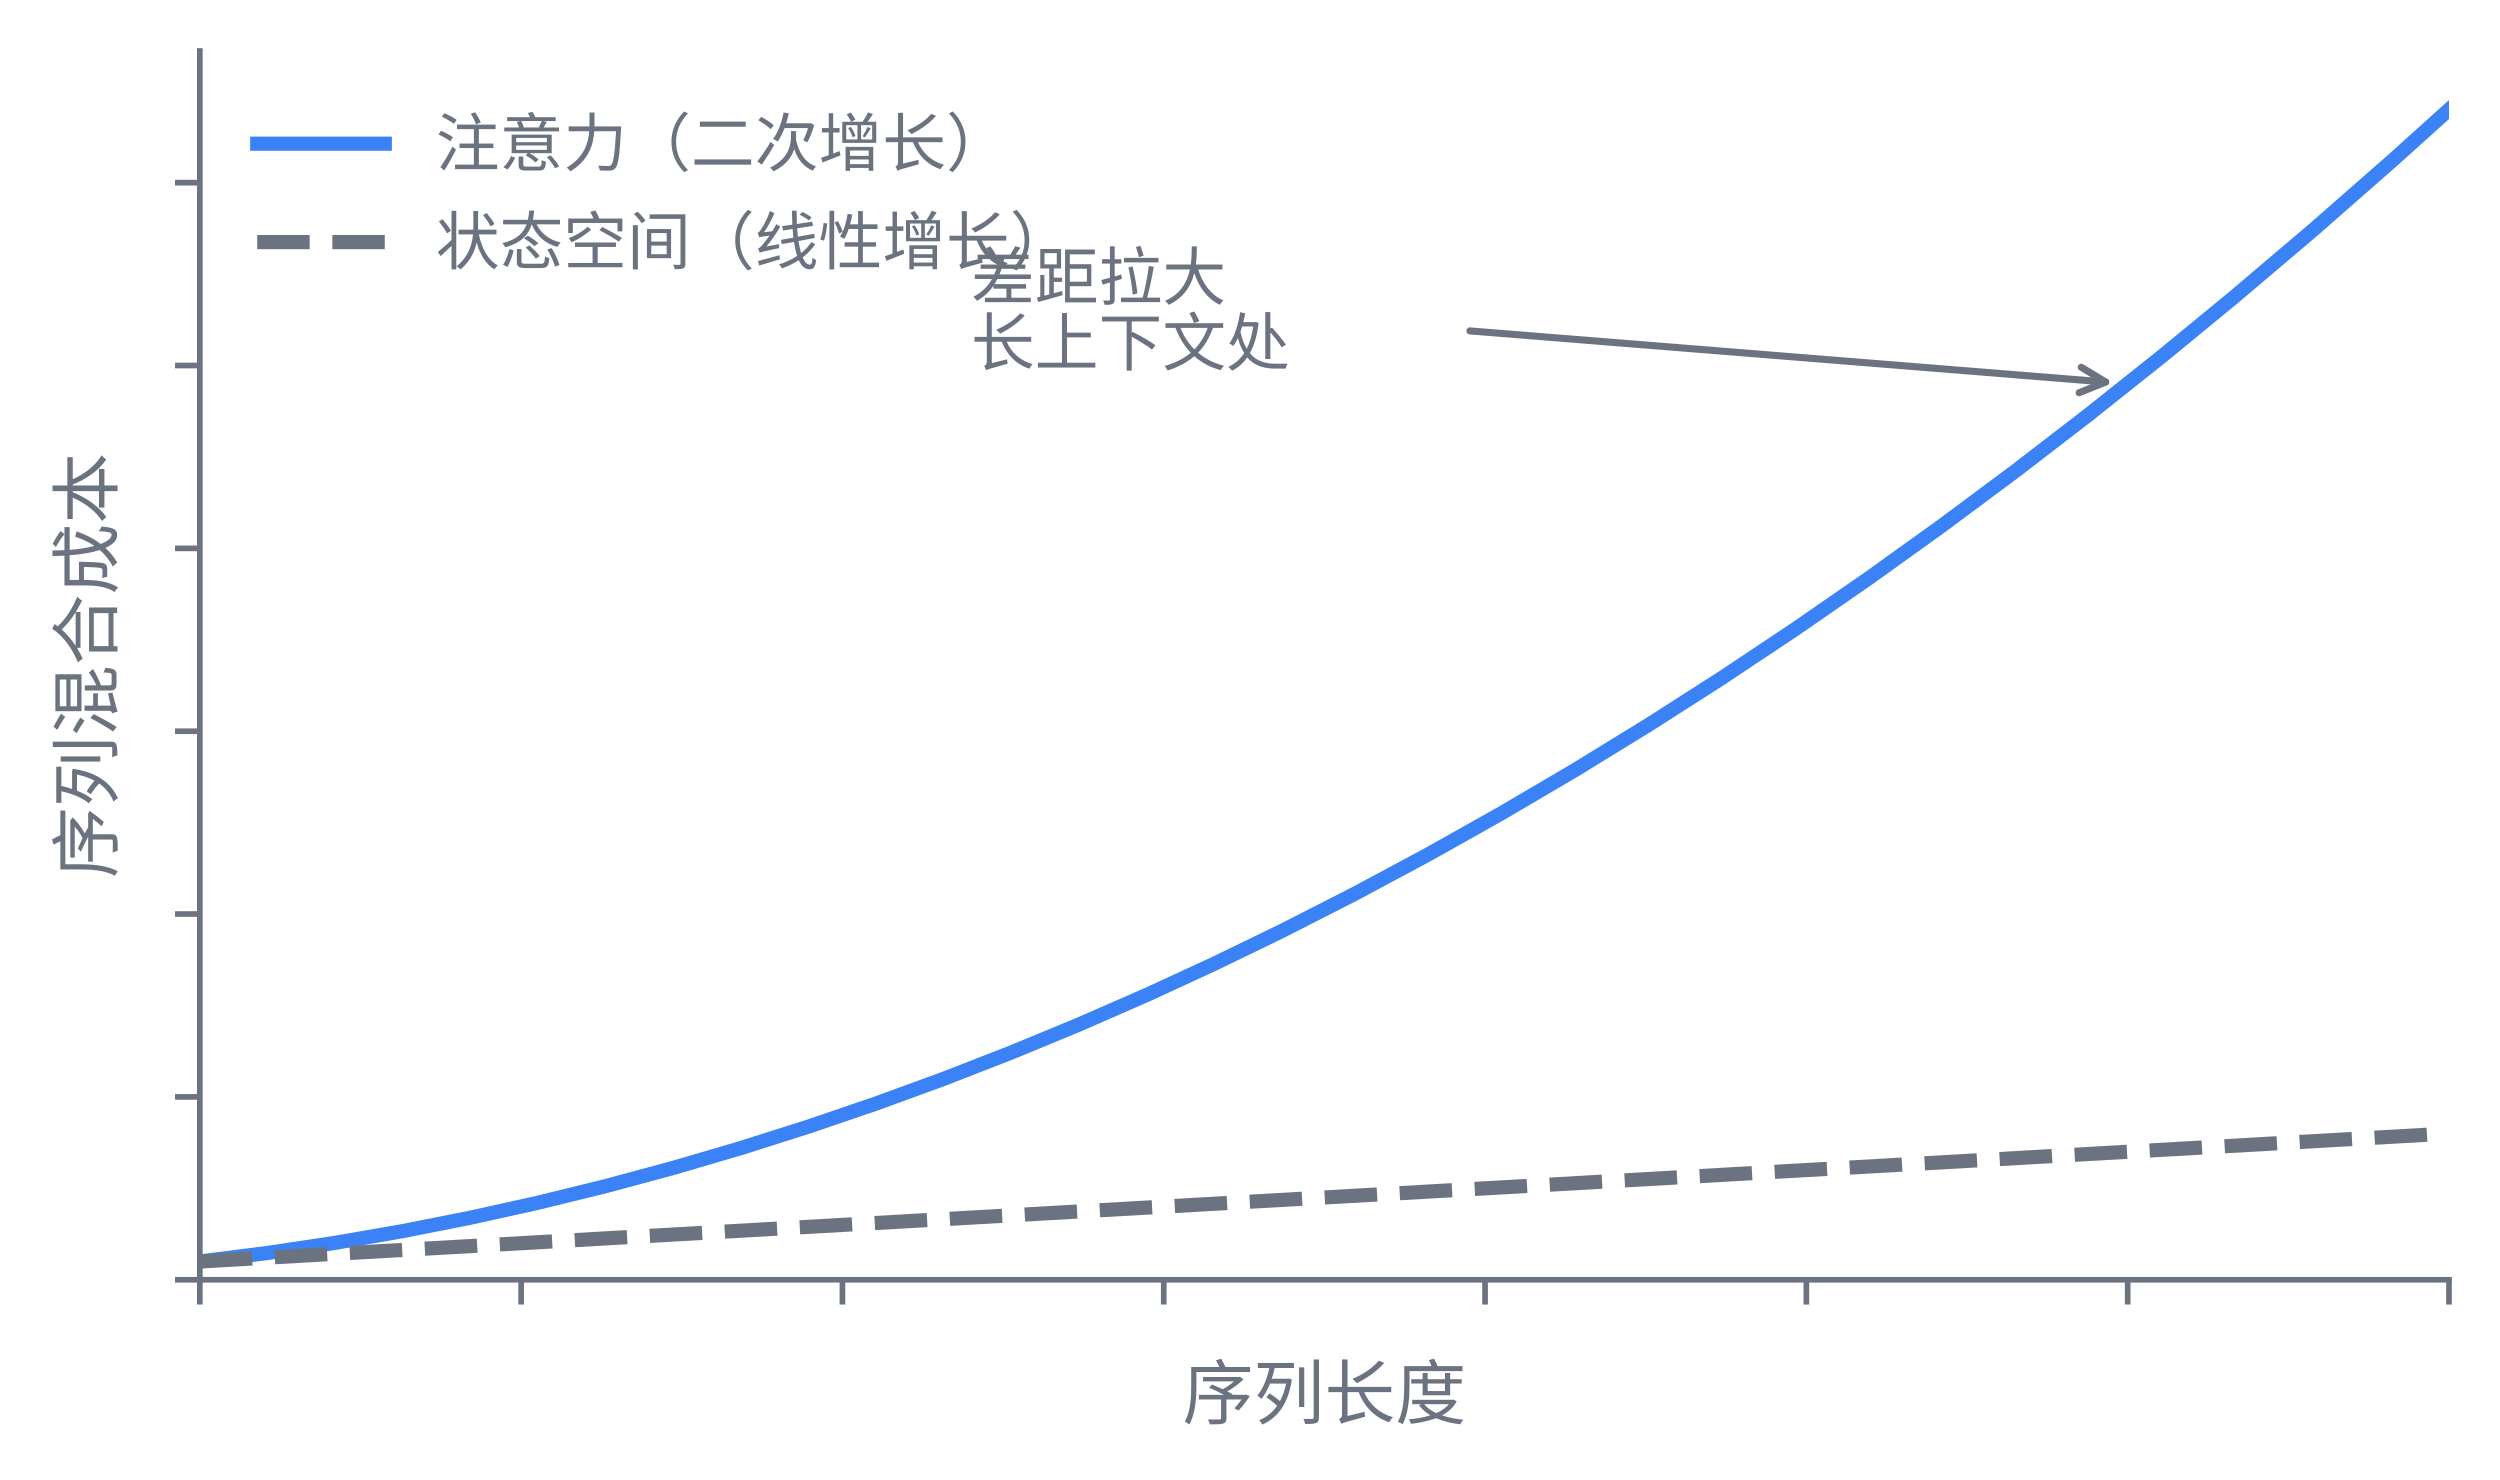
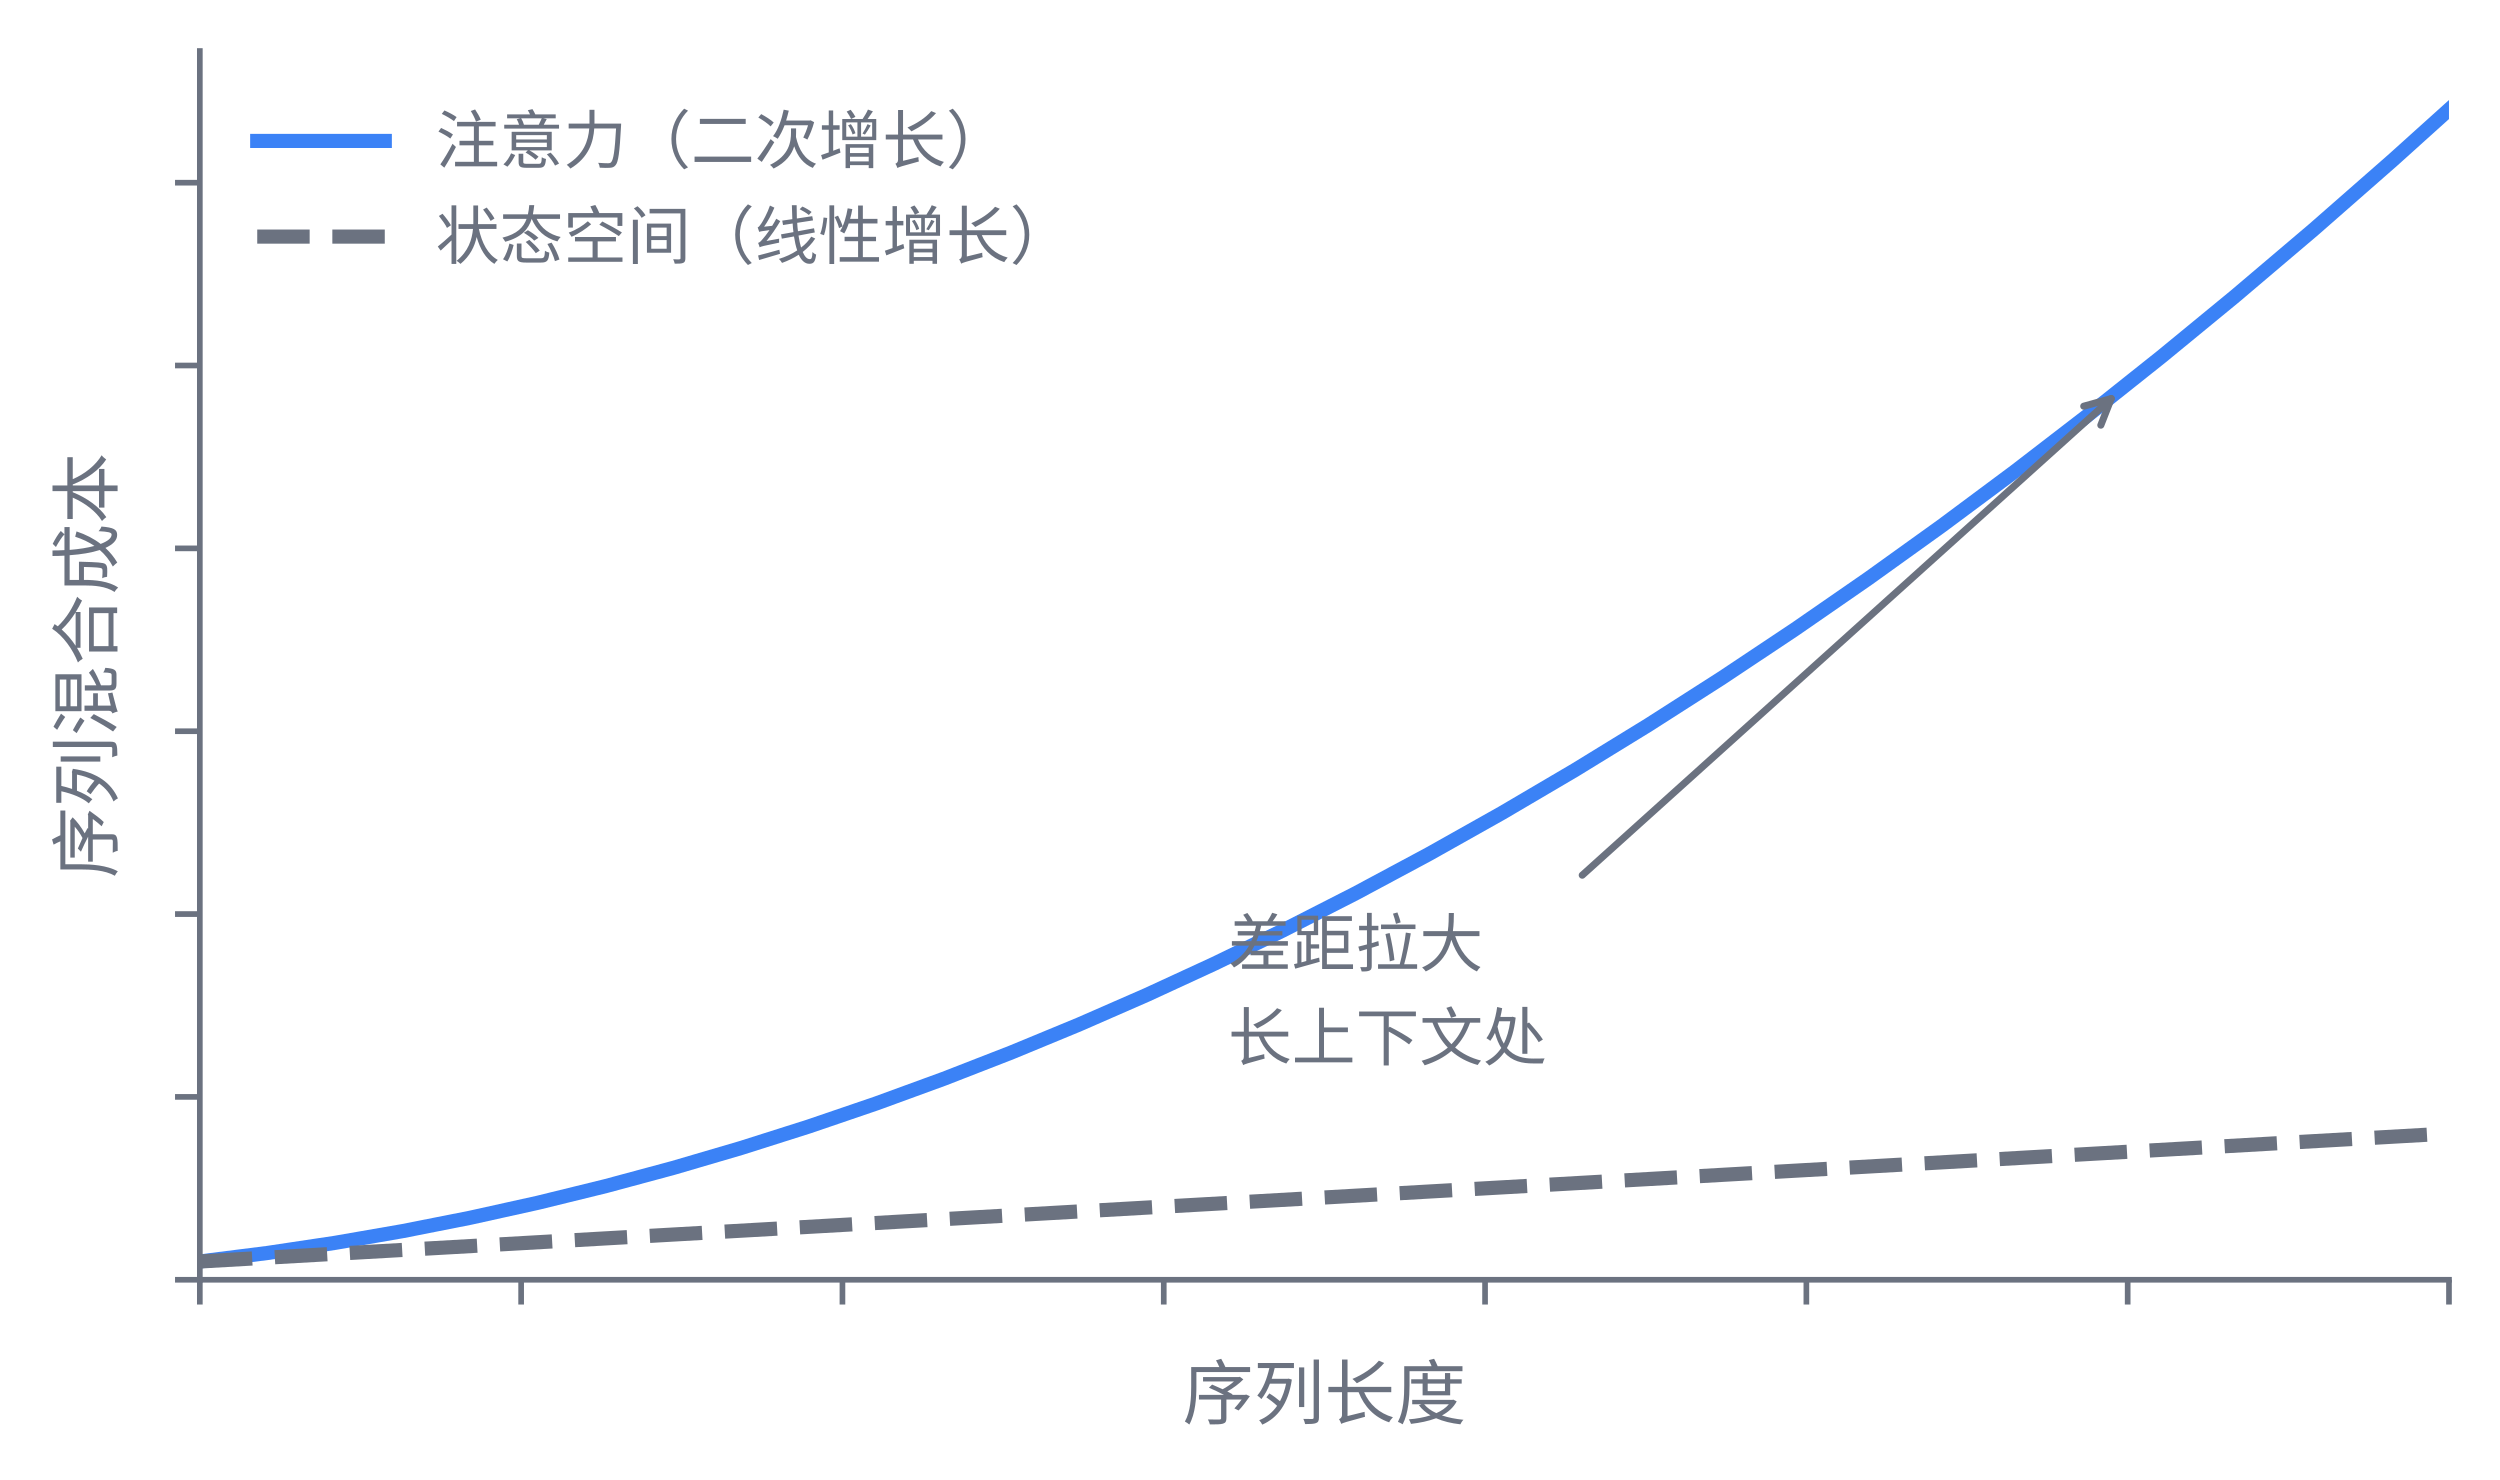
- <svg xmlns="http://www.w3.org/2000/svg" xmlns:xlink="http://www.w3.org/1999/xlink" width="352.799pt" height="208.799pt" viewBox="0 0 352.799 208.799" version="1.1">
+ <svg xmlns="http://www.w3.org/2000/svg" xmlns:xlink="http://www.w3.org/1999/xlink" width="352.8pt" height="208.8pt" viewBox="0 0 352.8 208.8" version="1.1">
  <defs>
    <style type="text/css">*{stroke-linejoin: round; stroke-linecap: butt}</style>
  </defs>
  <g id="figure_1">
    <g id="patch_1">
-       <path d="M 0 208.799  L 352.799 208.799  L 352.799 0  L 0 0  L 0 208.799  z " style="fill: none" />
+       <path d="M 0 208.8 L 352.8 208.8 L 352.8 0 L 0 0 L 0 208.8 z " style="fill: none" />
    </g>
    <g id="axes_1">
      <g id="patch_2">
-         <path d="M 28.2 180.599  L 345.599 180.599  L 345.599 7.2  L 28.2 7.2  L 28.2 180.599  z " style="fill: none" />
+         <path d="M 28.2 180.6 L 345.6 180.6 L 345.6 7.2 L 28.2 7.2 L 28.2 180.6 z " style="fill: none" />
      </g>
      <g id="matplotlib.axis_1">
        <g id="xtick_1">
          <g id="line2d_1">
            <defs>
-               <path id="m2e6cee957f" d="M 0 0  L 0 3.5  " style="stroke: #6b7280; stroke-width: 0.8" />
+               <path id="mc4e0b595b4" d="M 0 0 L 0 3.5 " style="stroke: #6b7280; stroke-width: 0.8" />
            </defs>
            <g>
-               <use xlink:href="#m2e6cee957f" x="28.2" y="180.599" style="fill: #6b7280; stroke: #6b7280; stroke-width: 0.8" />
+               <use xlink:href="#mc4e0b595b4" x="28.2" y="180.6" style="fill: #6b7280; stroke: #6b7280; stroke-width: 0.8" />
            </g>
          </g>
        </g>
        <g id="xtick_2">
          <g id="line2d_2">
            <g>
-               <use xlink:href="#m2e6cee957f" x="73.543" y="180.599" style="fill: #6b7280; stroke: #6b7280; stroke-width: 0.8" />
+               <use xlink:href="#mc4e0b595b4" x="73.543" y="180.6" style="fill: #6b7280; stroke: #6b7280; stroke-width: 0.8" />
            </g>
          </g>
        </g>
        <g id="xtick_3">
          <g id="line2d_3">
            <g>
-               <use xlink:href="#m2e6cee957f" x="118.885" y="180.599" style="fill: #6b7280; stroke: #6b7280; stroke-width: 0.8" />
+               <use xlink:href="#mc4e0b595b4" x="118.886" y="180.6" style="fill: #6b7280; stroke: #6b7280; stroke-width: 0.8" />
            </g>
          </g>
        </g>
        <g id="xtick_4">
          <g id="line2d_4">
            <g>
-               <use xlink:href="#m2e6cee957f" x="164.228" y="180.599" style="fill: #6b7280; stroke: #6b7280; stroke-width: 0.8" />
+               <use xlink:href="#mc4e0b595b4" x="164.229" y="180.6" style="fill: #6b7280; stroke: #6b7280; stroke-width: 0.8" />
            </g>
          </g>
        </g>
        <g id="xtick_5">
          <g id="line2d_5">
            <g>
-               <use xlink:href="#m2e6cee957f" x="209.571" y="180.599" style="fill: #6b7280; stroke: #6b7280; stroke-width: 0.8" />
+               <use xlink:href="#mc4e0b595b4" x="209.571" y="180.6" style="fill: #6b7280; stroke: #6b7280; stroke-width: 0.8" />
            </g>
          </g>
        </g>
        <g id="xtick_6">
          <g id="line2d_6">
            <g>
-               <use xlink:href="#m2e6cee957f" x="254.914" y="180.599" style="fill: #6b7280; stroke: #6b7280; stroke-width: 0.8" />
+               <use xlink:href="#mc4e0b595b4" x="254.914" y="180.6" style="fill: #6b7280; stroke: #6b7280; stroke-width: 0.8" />
            </g>
          </g>
        </g>
        <g id="xtick_7">
          <g id="line2d_7">
            <g>
-               <use xlink:href="#m2e6cee957f" x="300.256" y="180.599" style="fill: #6b7280; stroke: #6b7280; stroke-width: 0.8" />
+               <use xlink:href="#mc4e0b595b4" x="300.257" y="180.6" style="fill: #6b7280; stroke: #6b7280; stroke-width: 0.8" />
            </g>
          </g>
        </g>
        <g id="xtick_8">
          <g id="line2d_8">
            <g>
-               <use xlink:href="#m2e6cee957f" x="345.599" y="180.599" style="fill: #6b7280; stroke: #6b7280; stroke-width: 0.8" />
+               <use xlink:href="#mc4e0b595b4" x="345.6" y="180.6" style="fill: #6b7280; stroke: #6b7280; stroke-width: 0.8" />
            </g>
          </g>
        </g>
        <g id="text_1">
-           <text style="font-size: 10px; font-family: 'PingFang SC', 'Heiti SC', 'STHeiti', 'Noto Sans CJK SC', 'Microsoft YaHei', 'SimHei', 'Arial Unicode MS', 'DejaVu Sans', sans-serif; text-anchor: middle; fill: #6b7280" x="186.9" y="200.199" transform="rotate(-0 186.8996 200.1992)">序列长度</text>
+           <text style="font-size: 10px; font-family: 'PingFang SC', 'Heiti SC', 'STHeiti', 'Noto Sans CJK SC', 'Microsoft YaHei', 'SimHei', 'Arial Unicode MS', 'DejaVu Sans', sans-serif; text-anchor: middle; fill: #6b7280" x="186.9" y="200.2" transform="rotate(-0 186.9 200.2)">序列长度</text>
        </g>
      </g>
      <g id="matplotlib.axis_2">
        <g id="ytick_1">
          <g id="line2d_9">
            <defs>
-               <path id="mede9b3c505" d="M 0 0  L -3.5 0  " style="stroke: #6b7280; stroke-width: 0.8" />
+               <path id="m2105589099" d="M 0 0 L -3.5 0 " style="stroke: #6b7280; stroke-width: 0.8" />
            </defs>
            <g>
-               <use xlink:href="#mede9b3c505" x="28.2" y="180.599" style="fill: #6b7280; stroke: #6b7280; stroke-width: 0.8" />
+               <use xlink:href="#m2105589099" x="28.2" y="180.6" style="fill: #6b7280; stroke: #6b7280; stroke-width: 0.8" />
            </g>
          </g>
        </g>
        <g id="ytick_2">
          <g id="line2d_10">
            <g>
-               <use xlink:href="#mede9b3c505" x="28.2" y="154.796" style="fill: #6b7280; stroke: #6b7280; stroke-width: 0.8" />
+               <use xlink:href="#m2105589099" x="28.2" y="154.796" style="fill: #6b7280; stroke: #6b7280; stroke-width: 0.8" />
            </g>
          </g>
        </g>
        <g id="ytick_3">
          <g id="line2d_11">
            <g>
-               <use xlink:href="#mede9b3c505" x="28.2" y="128.992" style="fill: #6b7280; stroke: #6b7280; stroke-width: 0.8" />
+               <use xlink:href="#m2105589099" x="28.2" y="128.993" style="fill: #6b7280; stroke: #6b7280; stroke-width: 0.8" />
            </g>
          </g>
        </g>
        <g id="ytick_4">
          <g id="line2d_12">
            <g>
-               <use xlink:href="#mede9b3c505" x="28.2" y="103.189" style="fill: #6b7280; stroke: #6b7280; stroke-width: 0.8" />
+               <use xlink:href="#m2105589099" x="28.2" y="103.189" style="fill: #6b7280; stroke: #6b7280; stroke-width: 0.8" />
            </g>
          </g>
        </g>
        <g id="ytick_5">
          <g id="line2d_13">
            <g>
-               <use xlink:href="#mede9b3c505" x="28.2" y="77.385" style="fill: #6b7280; stroke: #6b7280; stroke-width: 0.8" />
+               <use xlink:href="#m2105589099" x="28.2" y="77.386" style="fill: #6b7280; stroke: #6b7280; stroke-width: 0.8" />
            </g>
          </g>
        </g>
        <g id="ytick_6">
          <g id="line2d_14">
            <g>
-               <use xlink:href="#mede9b3c505" x="28.2" y="51.582" style="fill: #6b7280; stroke: #6b7280; stroke-width: 0.8" />
+               <use xlink:href="#m2105589099" x="28.2" y="51.582" style="fill: #6b7280; stroke: #6b7280; stroke-width: 0.8" />
            </g>
          </g>
        </g>
        <g id="ytick_7">
          <g id="line2d_15">
            <g>
-               <use xlink:href="#mede9b3c505" x="28.2" y="25.778" style="fill: #6b7280; stroke: #6b7280; stroke-width: 0.8" />
+               <use xlink:href="#m2105589099" x="28.2" y="25.779" style="fill: #6b7280; stroke: #6b7280; stroke-width: 0.8" />
            </g>
          </g>
        </g>
        <g id="text_2">
-           <text style="font-size: 10px; font-family: 'PingFang SC', 'Heiti SC', 'STHeiti', 'Noto Sans CJK SC', 'Microsoft YaHei', 'SimHei', 'Arial Unicode MS', 'DejaVu Sans', sans-serif; text-anchor: middle; fill: #6b7280" x="15.8" y="93.9" transform="rotate(-90 15.8 93.89961)">序列混合成本</text>
+           <text style="font-size: 10px; font-family: 'PingFang SC', 'Heiti SC', 'STHeiti', 'Noto Sans CJK SC', 'Microsoft YaHei', 'SimHei', 'Arial Unicode MS', 'DejaVu Sans', sans-serif; text-anchor: middle; fill: #6b7280" x="15.8" y="93.9" transform="rotate(-90 15.8 93.9)">序列混合成本</text>
        </g>
      </g>
      <g id="line2d_16">
-         <path d="M 28.2 178.019  L 37.746 176.818  L 47.292 175.388  L 56.838 173.73  L 66.383 171.843  L 75.929 169.727  L 85.475 167.383  L 95.021 164.81  L 104.567 162.008  L 114.113 158.977  L 123.658 155.718  L 133.204 152.23  L 142.75 148.513  L 152.296 144.567  L 161.842 140.393  L 171.388 135.99  L 180.933 131.358  L 191.275 126.082  L 201.616 120.538  L 211.957 114.725  L 222.299 108.644  L 232.64 102.295  L 242.981 95.677  L 253.323 88.79  L 263.664 81.635  L 274.005 74.212  L 284.347 66.52  L 294.688 58.56  L 305.029 50.331  L 315.371 41.834  L 326.508 32.383  L 337.644 22.621  L 345.599 15.457  L 345.599 15.457  " clip-path="url(#p82d7df8e17)" style="fill: none; stroke: #3b82f6; stroke-width: 2; stroke-linecap: square" />
+         <path d="M 28.2 178.02 L 37.746 176.819 L 47.292 175.389 L 56.838 173.731 L 66.383 171.844 L 75.929 169.728 L 85.475 167.384 L 95.021 164.811 L 104.567 162.009 L 114.113 158.978 L 123.659 155.718 L 133.205 152.23 L 142.75 148.514 L 152.296 144.568 L 161.842 140.394 L 171.388 135.991 L 180.934 131.359 L 191.275 126.083 L 201.617 120.539 L 211.958 114.726 L 222.299 108.645 L 232.641 102.295 L 242.982 95.677 L 253.323 88.79 L 263.665 81.635 L 274.006 74.212 L 284.347 66.52 L 294.689 58.56 L 305.03 50.331 L 315.371 41.834 L 326.508 32.383 L 337.645 22.621 L 345.6 15.457 L 345.6 15.457 " clip-path="url(#p8f2e3382d7)" style="fill: none; stroke: #3b82f6; stroke-width: 2; stroke-linecap: square" />
      </g>
      <g id="line2d_17">
-         <path d="M 28.2 178.019  L 345.599 159.956  L 345.599 159.956  " clip-path="url(#p82d7df8e17)" style="fill: none; stroke-dasharray: 7.4,3.2; stroke-dashoffset: 0; stroke: #6b7280; stroke-width: 2" />
+         <path d="M 28.2 178.02 L 345.6 159.957 L 345.6 159.957 " clip-path="url(#p8f2e3382d7)" style="fill: none; stroke-dasharray: 7.4,3.2; stroke-dashoffset: 0; stroke: #6b7280; stroke-width: 2" />
      </g>
      <g id="patch_3">
-         <path d="M 28.2 180.599  L 28.2 7.2  " style="fill: none; stroke: #6b7280; stroke-width: 0.8; stroke-linejoin: miter; stroke-linecap: square" />
+         <path d="M 28.2 180.6 L 28.2 7.2 " style="fill: none; stroke: #6b7280; stroke-width: 0.8; stroke-linejoin: miter; stroke-linecap: square" />
      </g>
      <g id="patch_4">
-         <path d="M 28.2 180.599  L 345.599 180.599  " style="fill: none; stroke: #6b7280; stroke-width: 0.8; stroke-linejoin: miter; stroke-linecap: square" />
+         <path d="M 28.2 180.6 L 345.6 180.6 " style="fill: none; stroke: #6b7280; stroke-width: 0.8; stroke-linejoin: miter; stroke-linecap: square" />
      </g>
      <g id="patch_5">
-         <path d="M 207.435 46.698  Q 252.85 50.35 297.151 53.913  " style="fill: none; stroke: #6b7280; stroke-linecap: round" />
-         <path d="M 293.707 51.83  L 297.151 53.913  L 293.418 55.418  " style="fill: none; stroke: #6b7280; stroke-linecap: round" />
+         <path d="M 223.287 123.506 Q 261.029 89.504 297.94 56.25 " style="fill: none; stroke: #6b7280; stroke-linecap: round" />
+         <path d="M 294.06 57.323 L 297.94 56.25 L 296.47 59.997 " style="fill: none; stroke: #6b7280; stroke-linecap: round" />
      </g>
      <g id="text_3">
-         <text style="font-size: 9px; font-family: 'PingFang SC', 'Heiti SC', 'STHeiti', 'Noto Sans CJK SC', 'Microsoft YaHei', 'SimHei', 'Arial Unicode MS', 'DejaVu Sans', sans-serif; fill: #6b7280" transform="translate(137.0226 42.31194)">差距拉大</text>
-         <text style="font-size: 9px; font-family: 'PingFang SC', 'Heiti SC', 'STHeiti', 'Noto Sans CJK SC', 'Microsoft YaHei', 'SimHei', 'Arial Unicode MS', 'DejaVu Sans', sans-serif; fill: #6b7280" transform="translate(137.0226 51.58194)">长上下文处</text>
+         <text style="font-size: 9px; font-family: 'PingFang SC', 'Heiti SC', 'STHeiti', 'Noto Sans CJK SC', 'Microsoft YaHei', 'SimHei', 'Arial Unicode MS', 'DejaVu Sans', sans-serif; fill: #6b7280" transform="translate(173.2971 136.3874)">差距拉大</text>
+         <text style="font-size: 9px; font-family: 'PingFang SC', 'Heiti SC', 'STHeiti', 'Noto Sans CJK SC', 'Microsoft YaHei', 'SimHei', 'Arial Unicode MS', 'DejaVu Sans', sans-serif; fill: #6b7280" transform="translate(173.2971 149.6357)">长上下文处</text>
      </g>
      <g id="legend_1">
        <g id="line2d_18">
-           <path d="M 36.3 20.277  L 45.3 20.277  L 54.3 20.277  " style="fill: none; stroke: #3b82f6; stroke-width: 2; stroke-linecap: square" />
+           <path d="M 36.3 19.89 L 45.3 19.89 L 54.3 19.89 " style="fill: none; stroke: #3b82f6; stroke-width: 2; stroke-linecap: square" />
        </g>
        <g id="text_4">
-           <text style="font-size: 9px; font-family: 'PingFang SC', 'Heiti SC', 'STHeiti', 'Noto Sans CJK SC', 'Microsoft YaHei', 'SimHei', 'Arial Unicode MS', 'DejaVu Sans', sans-serif; text-anchor: start; fill: #6b7280" x="61.5" y="23.427" transform="rotate(-0 61.5 23.42672)">注意力（二次增长）</text>
+           <text style="font-size: 9px; font-family: 'PingFang SC', 'Heiti SC', 'STHeiti', 'Noto Sans CJK SC', 'Microsoft YaHei', 'SimHei', 'Arial Unicode MS', 'DejaVu Sans', sans-serif; text-anchor: start; fill: #6b7280" x="61.5" y="23.04" transform="rotate(-0 61.5 23.04)">注意力（二次增长）</text>
        </g>
        <g id="line2d_19">
-           <path d="M 36.3 34.163  L 45.3 34.163  L 54.3 34.163  " style="fill: none; stroke-dasharray: 7.4,3.2; stroke-dashoffset: 0; stroke: #6b7280; stroke-width: 2" />
+           <path d="M 36.3 33.39 L 45.3 33.39 L 54.3 33.39 " style="fill: none; stroke-dasharray: 7.4,3.2; stroke-dashoffset: 0; stroke: #6b7280; stroke-width: 2" />
        </g>
        <g id="text_5">
-           <text style="font-size: 9px; font-family: 'PingFang SC', 'Heiti SC', 'STHeiti', 'Noto Sans CJK SC', 'Microsoft YaHei', 'SimHei', 'Arial Unicode MS', 'DejaVu Sans', sans-serif; text-anchor: start; fill: #6b7280" x="61.5" y="37.313" transform="rotate(-0 61.5 37.31344)">状态空间（线性增长）</text>
+           <text style="font-size: 9px; font-family: 'PingFang SC', 'Heiti SC', 'STHeiti', 'Noto Sans CJK SC', 'Microsoft YaHei', 'SimHei', 'Arial Unicode MS', 'DejaVu Sans', sans-serif; text-anchor: start; fill: #6b7280" x="61.5" y="36.54" transform="rotate(-0 61.5 36.54)">状态空间（线性增长）</text>
        </g>
      </g>
    </g>
  </g>
  <defs>
-     <clipPath id="p82d7df8e17">
-       <rect x="28.2" y="7.2" width="317.399" height="173.399" />
+     <clipPath id="p8f2e3382d7">
+       <rect x="28.2" y="7.2" width="317.4" height="173.4" />
    </clipPath>
  </defs>
</svg>
